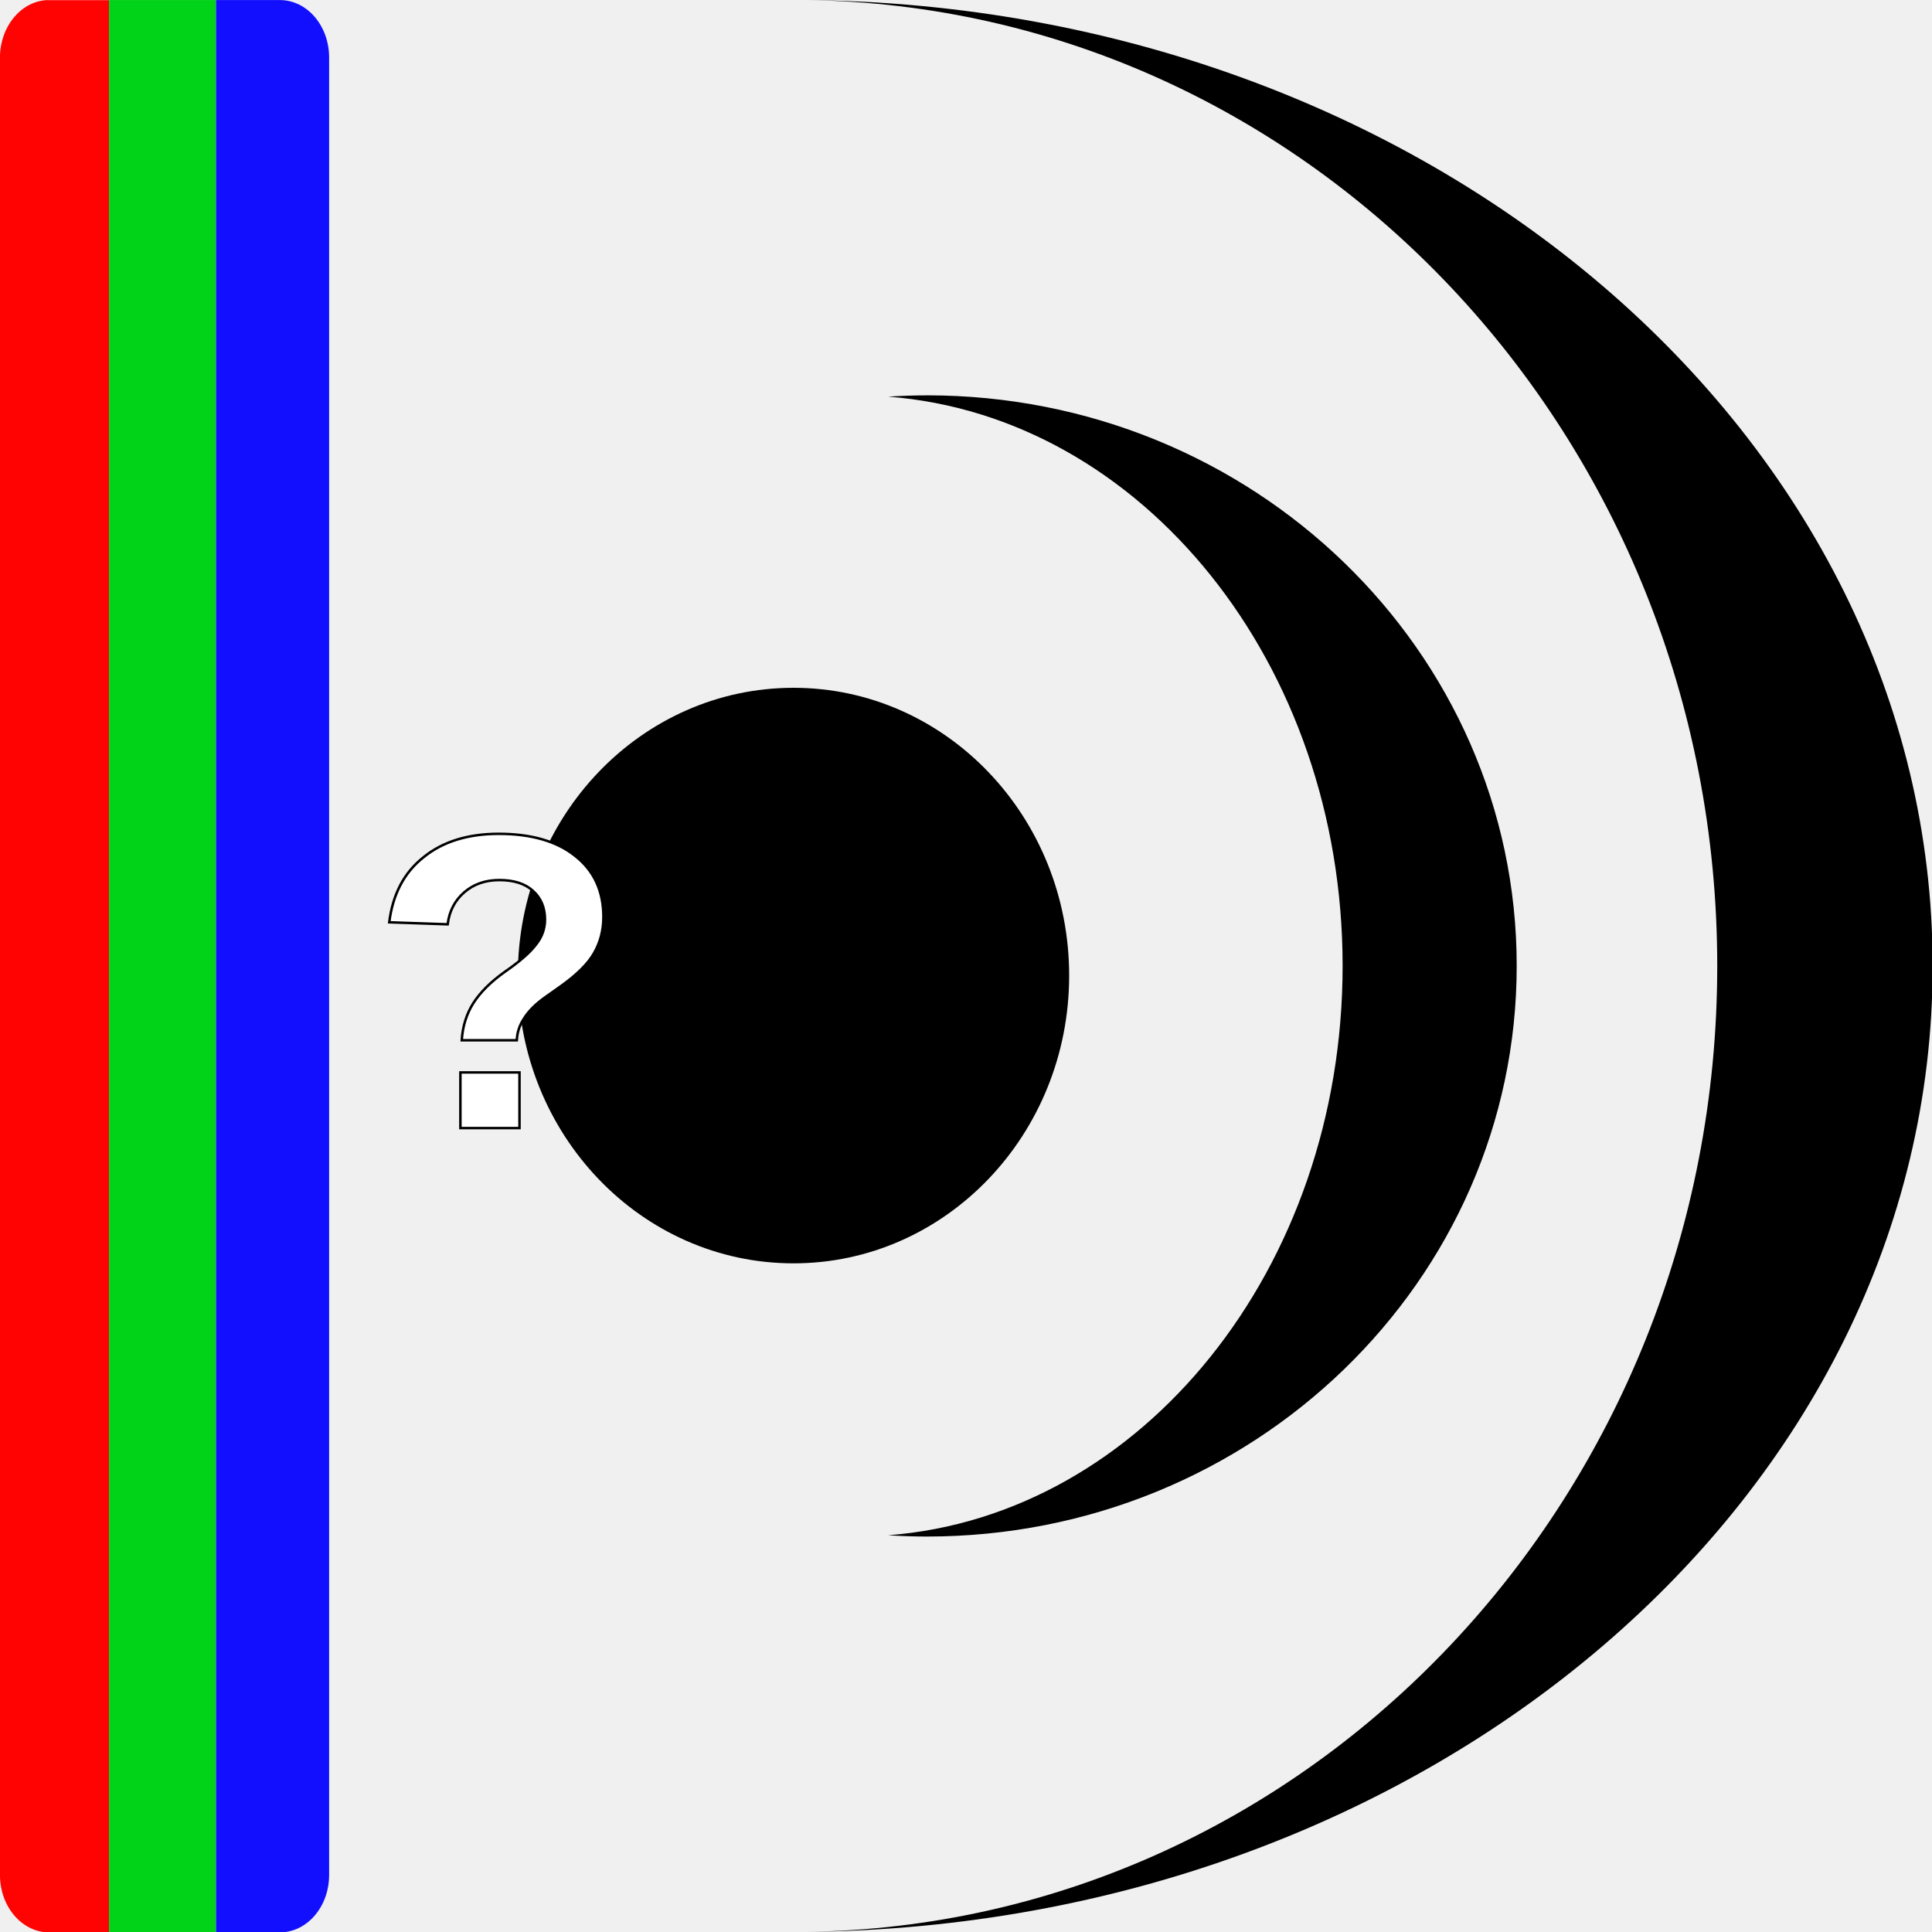
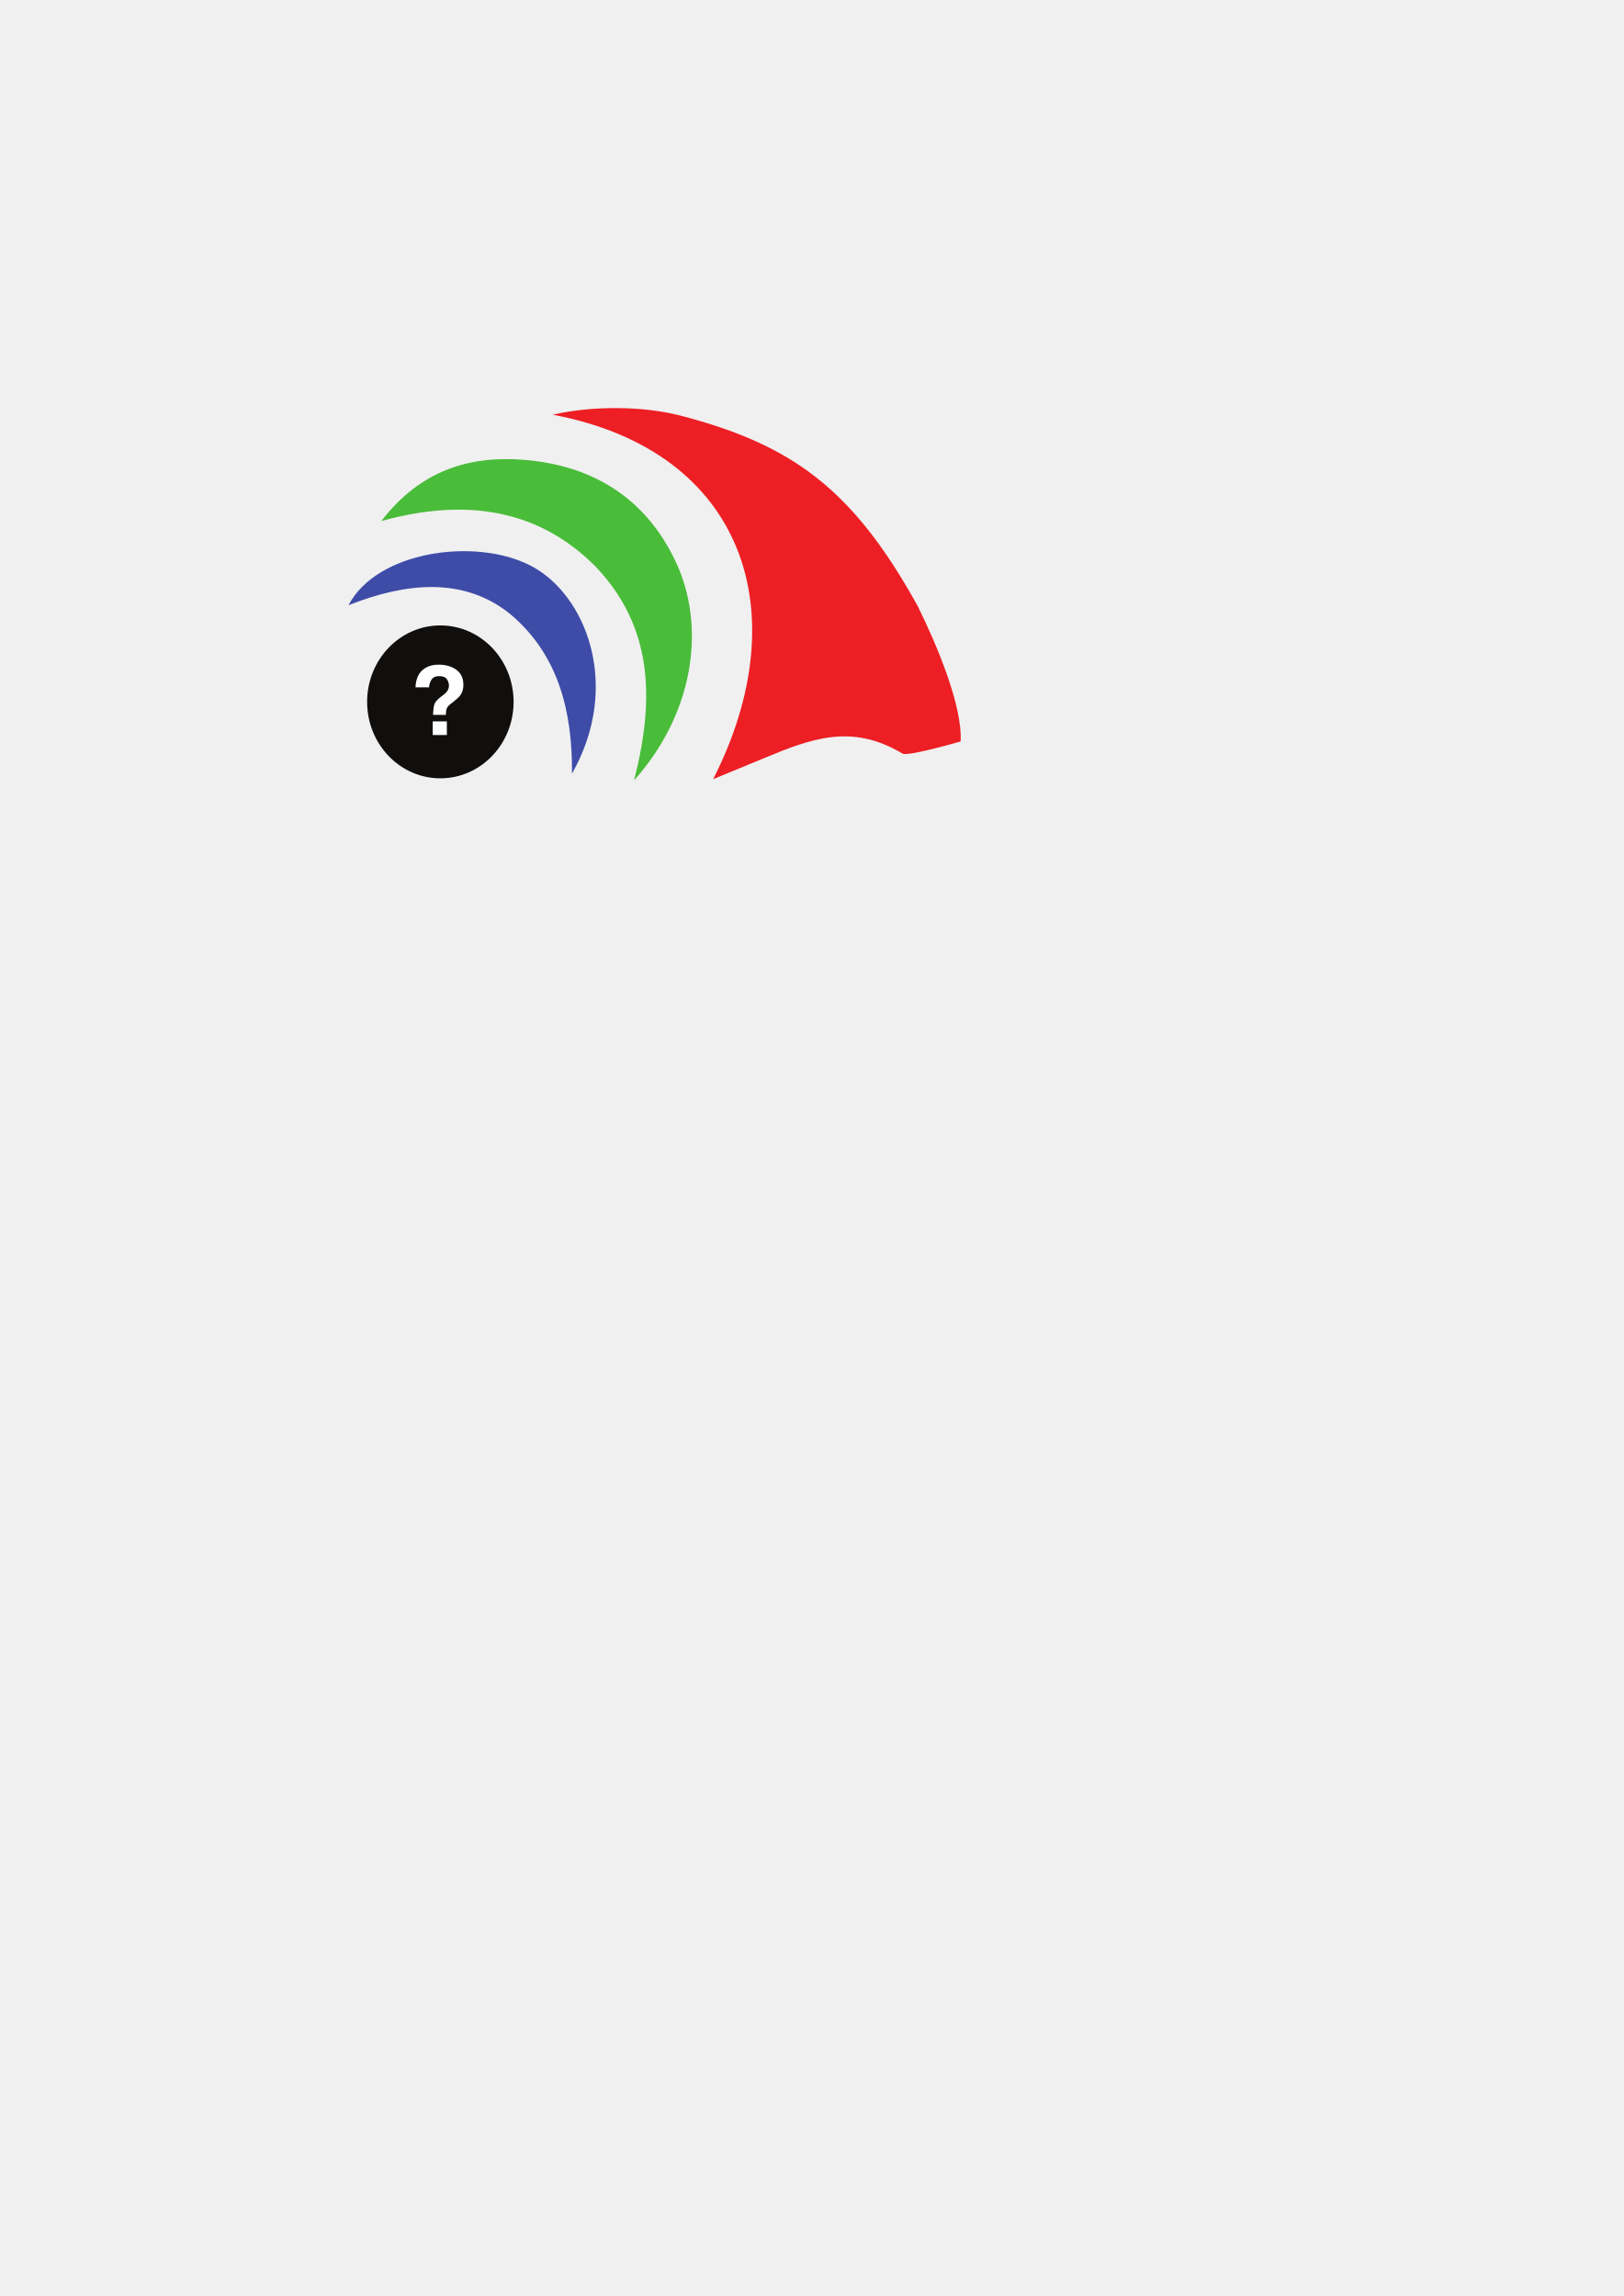
- <svg xmlns="http://www.w3.org/2000/svg" width="45" height="45" id="svg2" version="1.1" style="display:inline">
+ <svg xmlns="http://www.w3.org/2000/svg" version="1.1" id="svg2" viewBox="0 0 744.094 1052.362" height="297mm" width="210mm">
  <defs id="defs4">
-     <linearGradient id="linearGradient3798">
-       <stop style="stop-color:#aeaeae;stop-opacity:1;" offset="0" id="stop3800" />
-       <stop style="stop-color:#000000;stop-opacity:1;" offset="1" id="stop3802" />
-     </linearGradient>
+     <clipPath clipPathUnits="userSpaceOnUse" id="clipPath3350">
+       <path d="M 0,256 256,256 256,0 0,0 0,256 Z" id="path3352" />
+     </clipPath>
  </defs>
-   <g id="layer2" style="display:inline" transform="translate(0,-725)">
-     <path style="fill:#ff0302;fill-opacity:1;stroke:none" d="m 1.089,725.002 c -0.609,0.036 -1.09,0.621 -1.09,1.34 l 0,42.328 c 0,0.742 0.513,1.34 1.15,1.34 l 1.392,0 0,-45.007 -1.392,0 c -0.02,0 -0.04,-10e-4 -0.06,0 z" id="path3018" />
-     <path style="fill:#120ffe;fill-opacity:1;stroke:none" d="m 5.028,725.001 0,45.008 1.488,0 c 0.637,0 1.15,-0.597 1.15,-1.34 l 0,-42.328 c 0,-0.742 -0.513,-1.34 -1.15,-1.34 l -1.488,0 z" id="rect3006" />
-     <rect ry="0" rx="0" y="725.001" x="2.54" height="45.008" width="2.487" id="rect3010" style="fill:#01d318;fill-opacity:1;stroke:none" />
-   </g>
-   <g id="layer4" transform="translate(0,-755)">
-     <path style="fill:#000000;fill-opacity:1;stroke:none;display:inline" id="path3792" d="m 508.107,395.233 a 122.228,122.228 0 1 1 -244.457,0 122.228,122.228 0 1 1 244.457,0 z" transform="matrix(0.05253065,0,0,0.05483809,-1.788374,756.0491)" />
-     <text xml:space="preserve" style="font-size:9.83px;font-style:normal;font-variant:normal;font-weight:bold;font-stretch:normal;text-align:center;line-height:125%;letter-spacing:0;word-spacing:0;text-anchor:middle;fill:#ffffff;fill-opacity:1;stroke:#000000;stroke-width:0.058;display:inline;font-family:Arial;-inkscape-font-specification:Andale Mono Bold" x="18.438" y="781.917" id="text3794" transform="scale(1.000823,0.9991778)">
-       <tspan id="tspan3796" x="18.438" y="781.917" style="stroke-width:0.058">?</tspan>
-     </text>
-   </g>
-   <g id="layer3" transform="translate(0,-755)">
-     <path style="fill:#000000;stroke:none;display:inline" d="m 21.591,764.209 c -0.305,0 -0.605,0.01 -0.905,0.03 5.911,0.452 10.586,6.215 10.586,13.259 0,7.044 -4.675,12.809 -10.586,13.261 0.3,0.019 0.6,0.03 0.905,0.03 7.586,0 13.736,-5.952 13.736,-13.292 0,-7.34 -6.15,-13.289 -13.736,-13.289 z" id="path3813" />
-     <path style="fill:#000000;stroke:none" d="m 18.769,755.001 c 11.75,0.156 21.229,10.169 21.229,22.498 0,12.329 -9.479,22.343 -21.229,22.498 14.521,-0.126 26.246,-10.15 26.246,-22.498 0,-12.348 -11.725,-22.372 -26.246,-22.498 z" id="path3042" />
+   <g id="layer1">
+     <g id="g3344" transform="matrix(1.25,0,0,-1.25,140,432.641)">
+       <g id="g3346">
+         <g id="g3348" clip-path="url(#clipPath3350)">
+           <g id="g3354" transform="translate(76.2904,88.7576)">
+             <path d="m 0,0 c 0.005,-15.48 -12.012,-28.033 -26.84,-28.038 -14.829,-0.005 -26.854,12.54 -26.858,28.02 l 0,0.018 c 0,15.48 12.02,28.029 26.849,28.029 C -12.021,28.029 0,15.48 0,0" style="fill:#110f0d;fill-opacity:1;fill-rule:nonzero;stroke:none" id="path3356" />
+           </g>
+           <g id="g3358" transform="translate(240.1777,74.2479)">
+             <path d="m 0,0 c -2.982,-0.859 -19.5,-5.544 -21.315,-4.456 -18.553,11.122 -33.364,5.563 -50.722,-1.669 -5.425,-2.26 -10.867,-4.482 -18.693,-7.708 30.96,60.732 11.819,120.312 -58.787,133.634 13.514,3.159 32.4,3.463 47.235,-0.433 C -61.824,108.729 -39.541,92.723 -15.68,49.531 -8.672,35.35 0.75,12.91 0,0" style="fill:#ed1f24;fill-opacity:1;fill-rule:nonzero;stroke:none" id="path3360" />
+           </g>
+           <g id="g3362" transform="translate(15.7802,124.1902)">
+             <path d="M 0,0 C 10.23,19.808 46.354,24.985 66.682,14.556 86.906,4.18 100.326,-29.298 81.908,-61.775 82.157,-39.002 76.881,-18.121 59.507,-3.434 42.458,10.527 21.156,8.397 0,0" style="fill:#3e4ca8;fill-opacity:1;fill-rule:nonzero;stroke:none" id="path3364" />
+           </g>
+           <g id="g3366" transform="translate(27.8127,155.0588)">
+             <path d="m 0,0 c 14.279,18.61 32.279,24.029 52.183,22.451 26.198,-2.077 46.116,-14.94 56.776,-39.704 9.948,-23.746 4.821,-54.235 -16.327,-77.838 7.981,30.821 6.363,56.818 -13.976,78.273 C 57.65,4.434 30.922,8.549 0,0" style="fill:#49bc39;fill-opacity:1;fill-rule:nonzero;stroke:none" id="path3368" />
+           </g>
+           <path d="m 46.643,81.612 5.18,0 0,-5.007 -5.18,0 0,5.007 z m -2.876,19.473 c 1.363,0.878 3.038,1.317 5.025,1.317 2.61,0 4.779,-0.623 6.505,-1.871 1.727,-1.247 2.591,-3.095 2.591,-5.544 0,-1.502 -0.375,-2.767 -1.124,-3.794 -0.437,-0.624 -1.278,-1.421 -2.522,-2.391 l -1.227,-0.953 c -0.668,-0.52 -1.112,-1.126 -1.33,-1.819 -0.139,-0.439 -0.214,-1.121 -0.225,-2.045 l -4.695,0 c 0.069,1.952 0.253,3.301 0.553,4.046 0.299,0.745 1.07,1.602 2.314,2.573 l 1.261,0.987 c 0.415,0.312 0.749,0.652 1.002,1.022 0.461,0.635 0.691,1.335 0.691,2.097 0,0.877 -0.256,1.677 -0.769,2.399 -0.513,0.722 -1.449,1.083 -2.809,1.083 -1.336,0 -2.284,-0.445 -2.843,-1.334 -0.559,-0.889 -0.838,-1.813 -0.838,-2.772 l -5.007,0 c 0.138,3.292 1.287,5.625 3.447,6.999" style="fill:#ffffff;fill-opacity:1;fill-rule:nonzero;stroke:none" id="path3370" />
+         </g>
+       </g>
+     </g>
  </g>
</svg>
